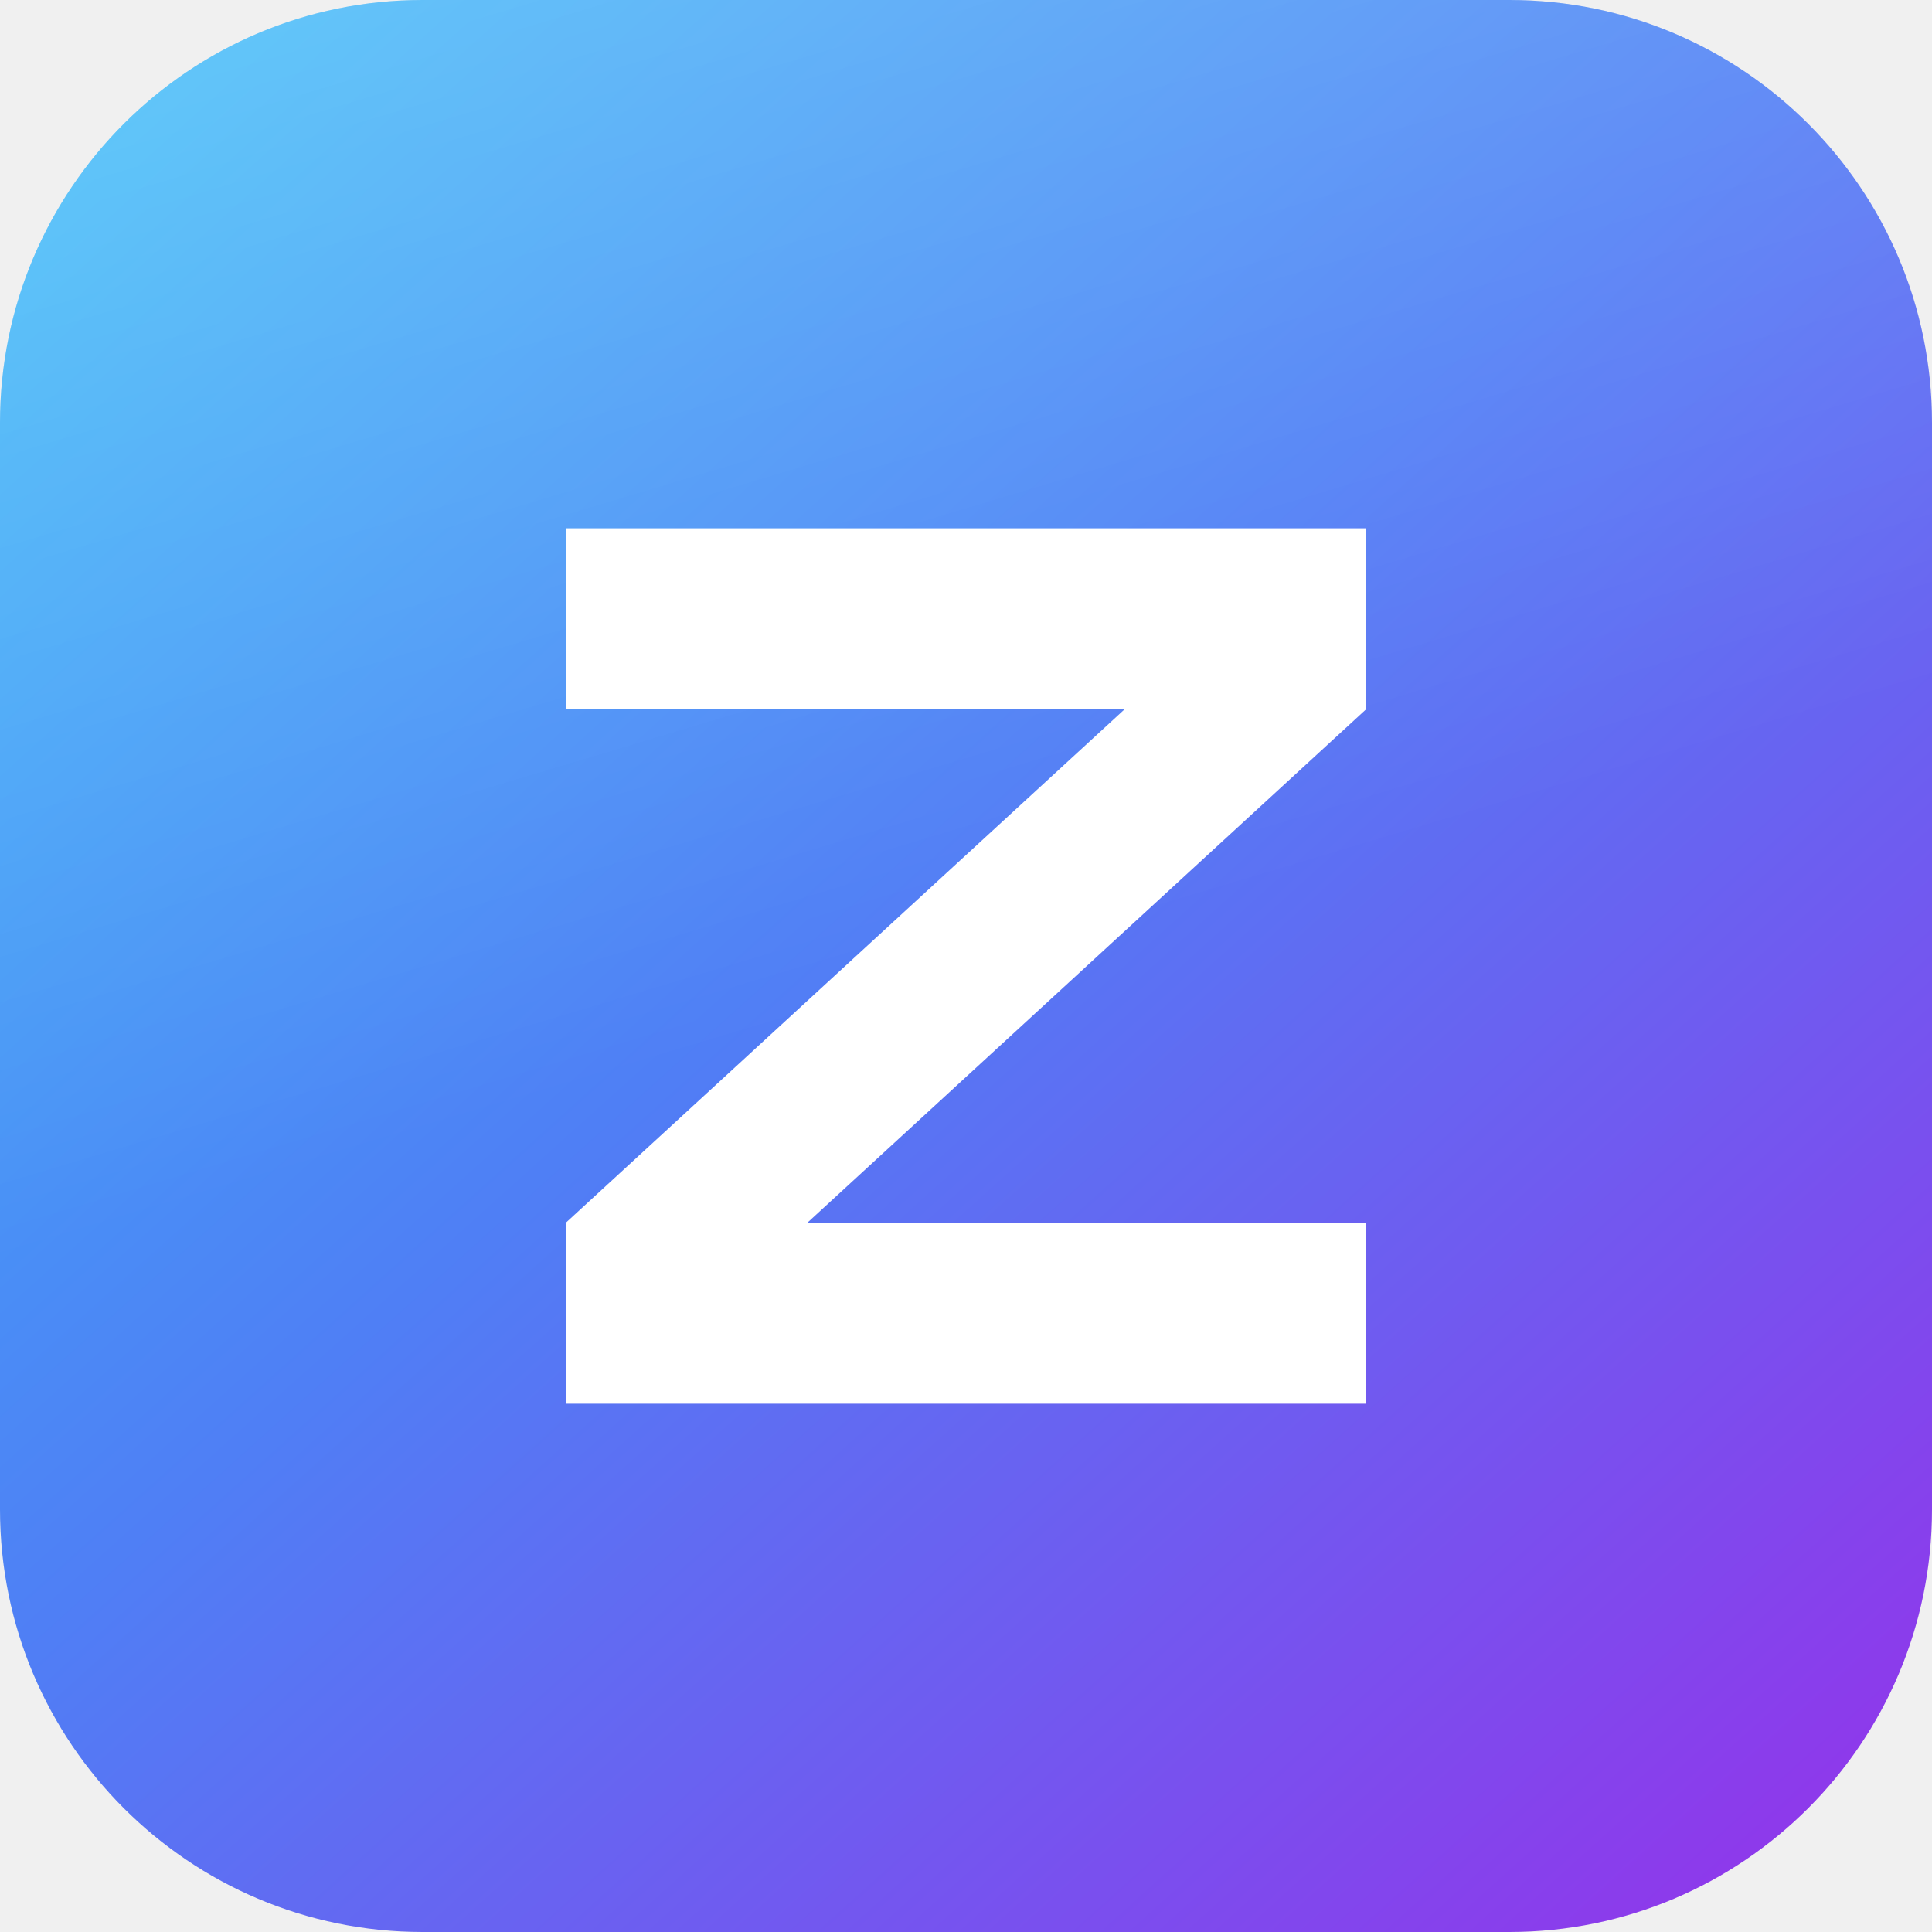
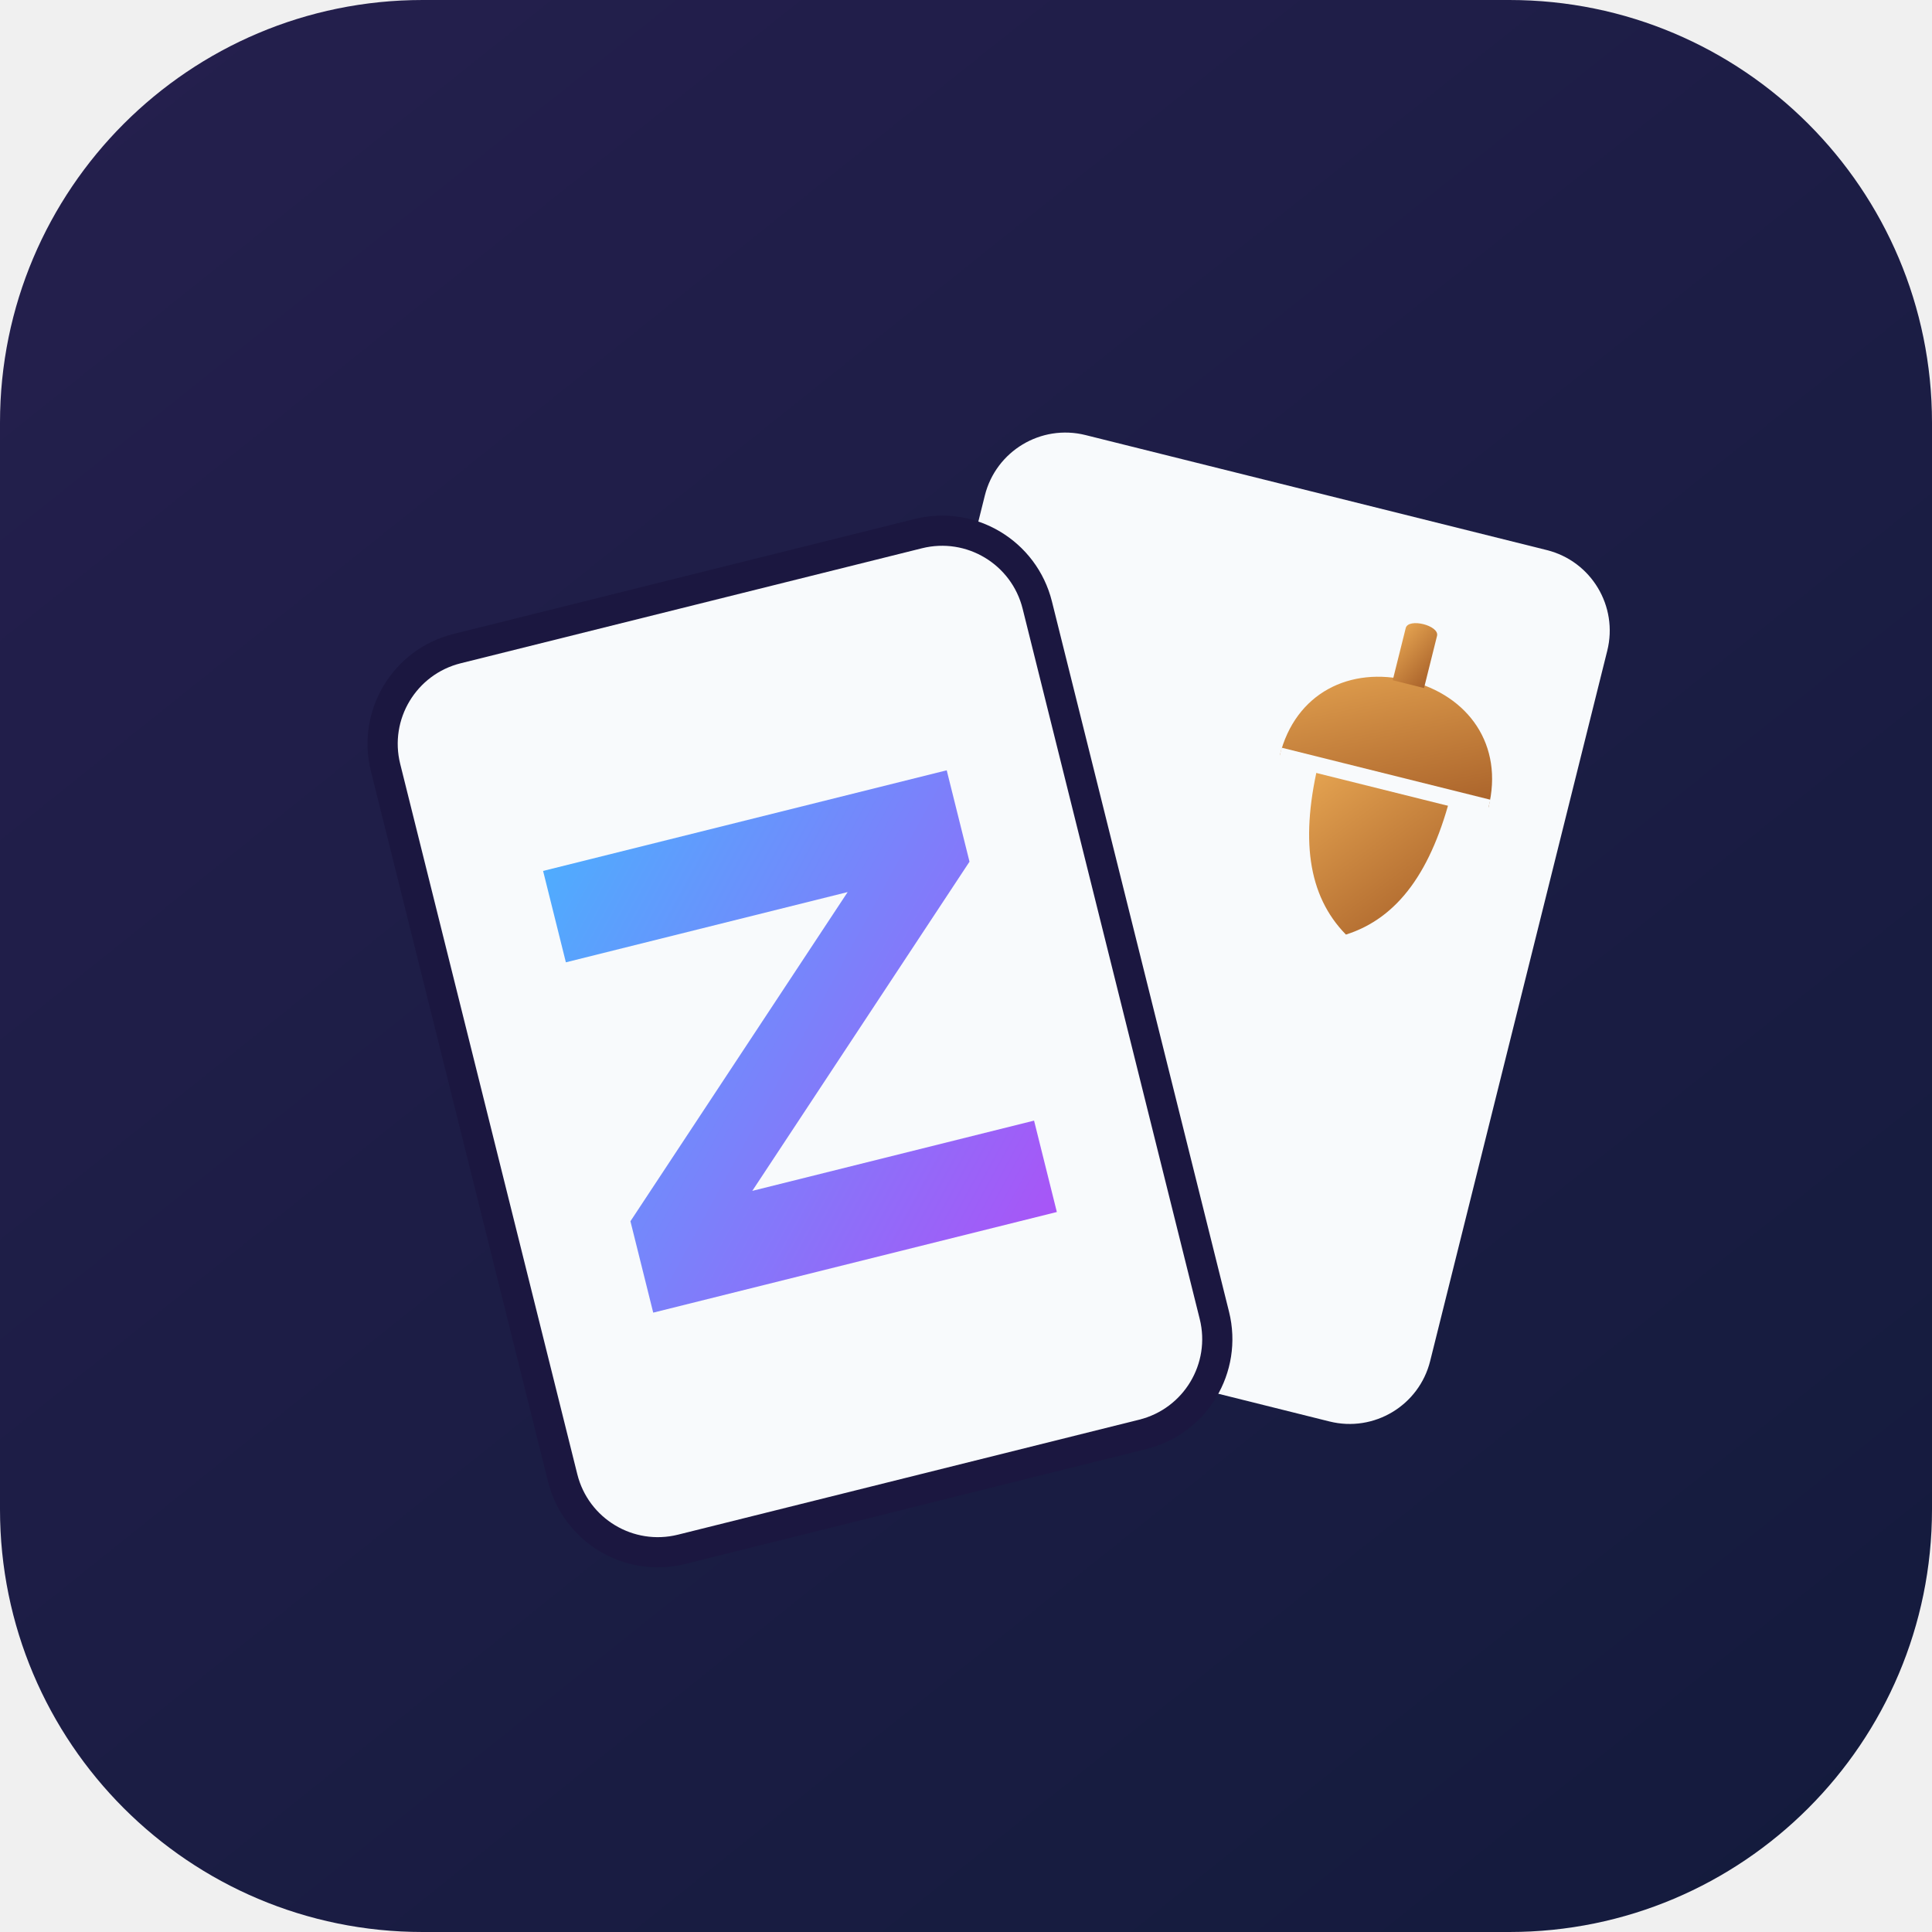
<svg xmlns="http://www.w3.org/2000/svg" viewBox="0 0 512 512" width="512" height="512">
  <defs>
-     <linearGradient id="bg" x1="0.05" y1="0" x2="0.95" y2="1">
-       <stop offset="0" stop-color="#38bdf8" />
-       <stop offset="0.45" stop-color="#4f7ff5" />
-       <stop offset="1" stop-color="#9333ea" />
+     <linearGradient id="bg" x1="0.1" y1="0" x2="0.9" y2="1">
+       <stop offset="0" stop-color="#241f4d" />
+       <stop offset="1" stop-color="#141b3d" />
    </linearGradient>
-     <linearGradient id="gloss" x1="0" y1="0" x2="0.3" y2="1">
-       <stop offset="0" stop-color="#ffffff" stop-opacity="0.22" />
-       <stop offset="0.6" stop-color="#ffffff" stop-opacity="0" />
+     <linearGradient id="brand" x1="0" y1="0" x2="1" y2="1">
+       <stop offset="0" stop-color="#4facfe" />
+       <stop offset="1" stop-color="#a855f7" />
+     </linearGradient>
+     <linearGradient id="eichel" x1="0" y1="0" x2="1" y2="1">
+       <stop offset="0" stop-color="#e6a552" />
+       <stop offset="1" stop-color="#a9622a" />
    </linearGradient>
  </defs>
  <rect width="512" height="512" rx="112" fill="url(#bg)" />
-   <rect width="512" height="512" rx="112" fill="url(#gloss)" />
-   <path d="M150 140 L362 140 L362 188 L214 324 L362 324 L362 372 L150 372 L150 324 L298 188 L150 188 Z" fill="#ffffff" />
+   <g transform="translate(320 246) rotate(14)">
+     <rect x="-85" y="-119" width="170" height="238" rx="22" fill="#f8fafc" />
+     <g transform="translate(36 -50) scale(0.95) translate(-50,-48)" fill="url(#eichel)">
+       <path d="M31 47 C31 70 37 85 50 93 C63 85 69 70 69 47 Z" />
+       <path d="M20 49 C20 31 33 20 50 20 C67 20 80 31 80 49 Z" />
+       <path d="M45.5 6 C45.5 3 54.5 3 54.5 6 L54.5 21 L45.5 21 Z" />
+       <path d="M20 49 L80 49" stroke="#f8fafc" stroke-width="4.5" />
+     </g>
+   </g>
+   <g transform="translate(212 276) rotate(-14)">
+     <rect x="-85" y="-119" width="170" height="238" rx="22" fill="#f8fafc" stroke="#1b1740" stroke-width="16" paint-order="stroke" />
+     <path transform="scale(0.52) translate(-256,-256)" fill="url(#brand)" d="M150 140 L362 140 L362 188 L214 324 L362 324 L362 372 L150 372 L150 324 L298 188 L150 188 Z" />
+   </g>
</svg>
